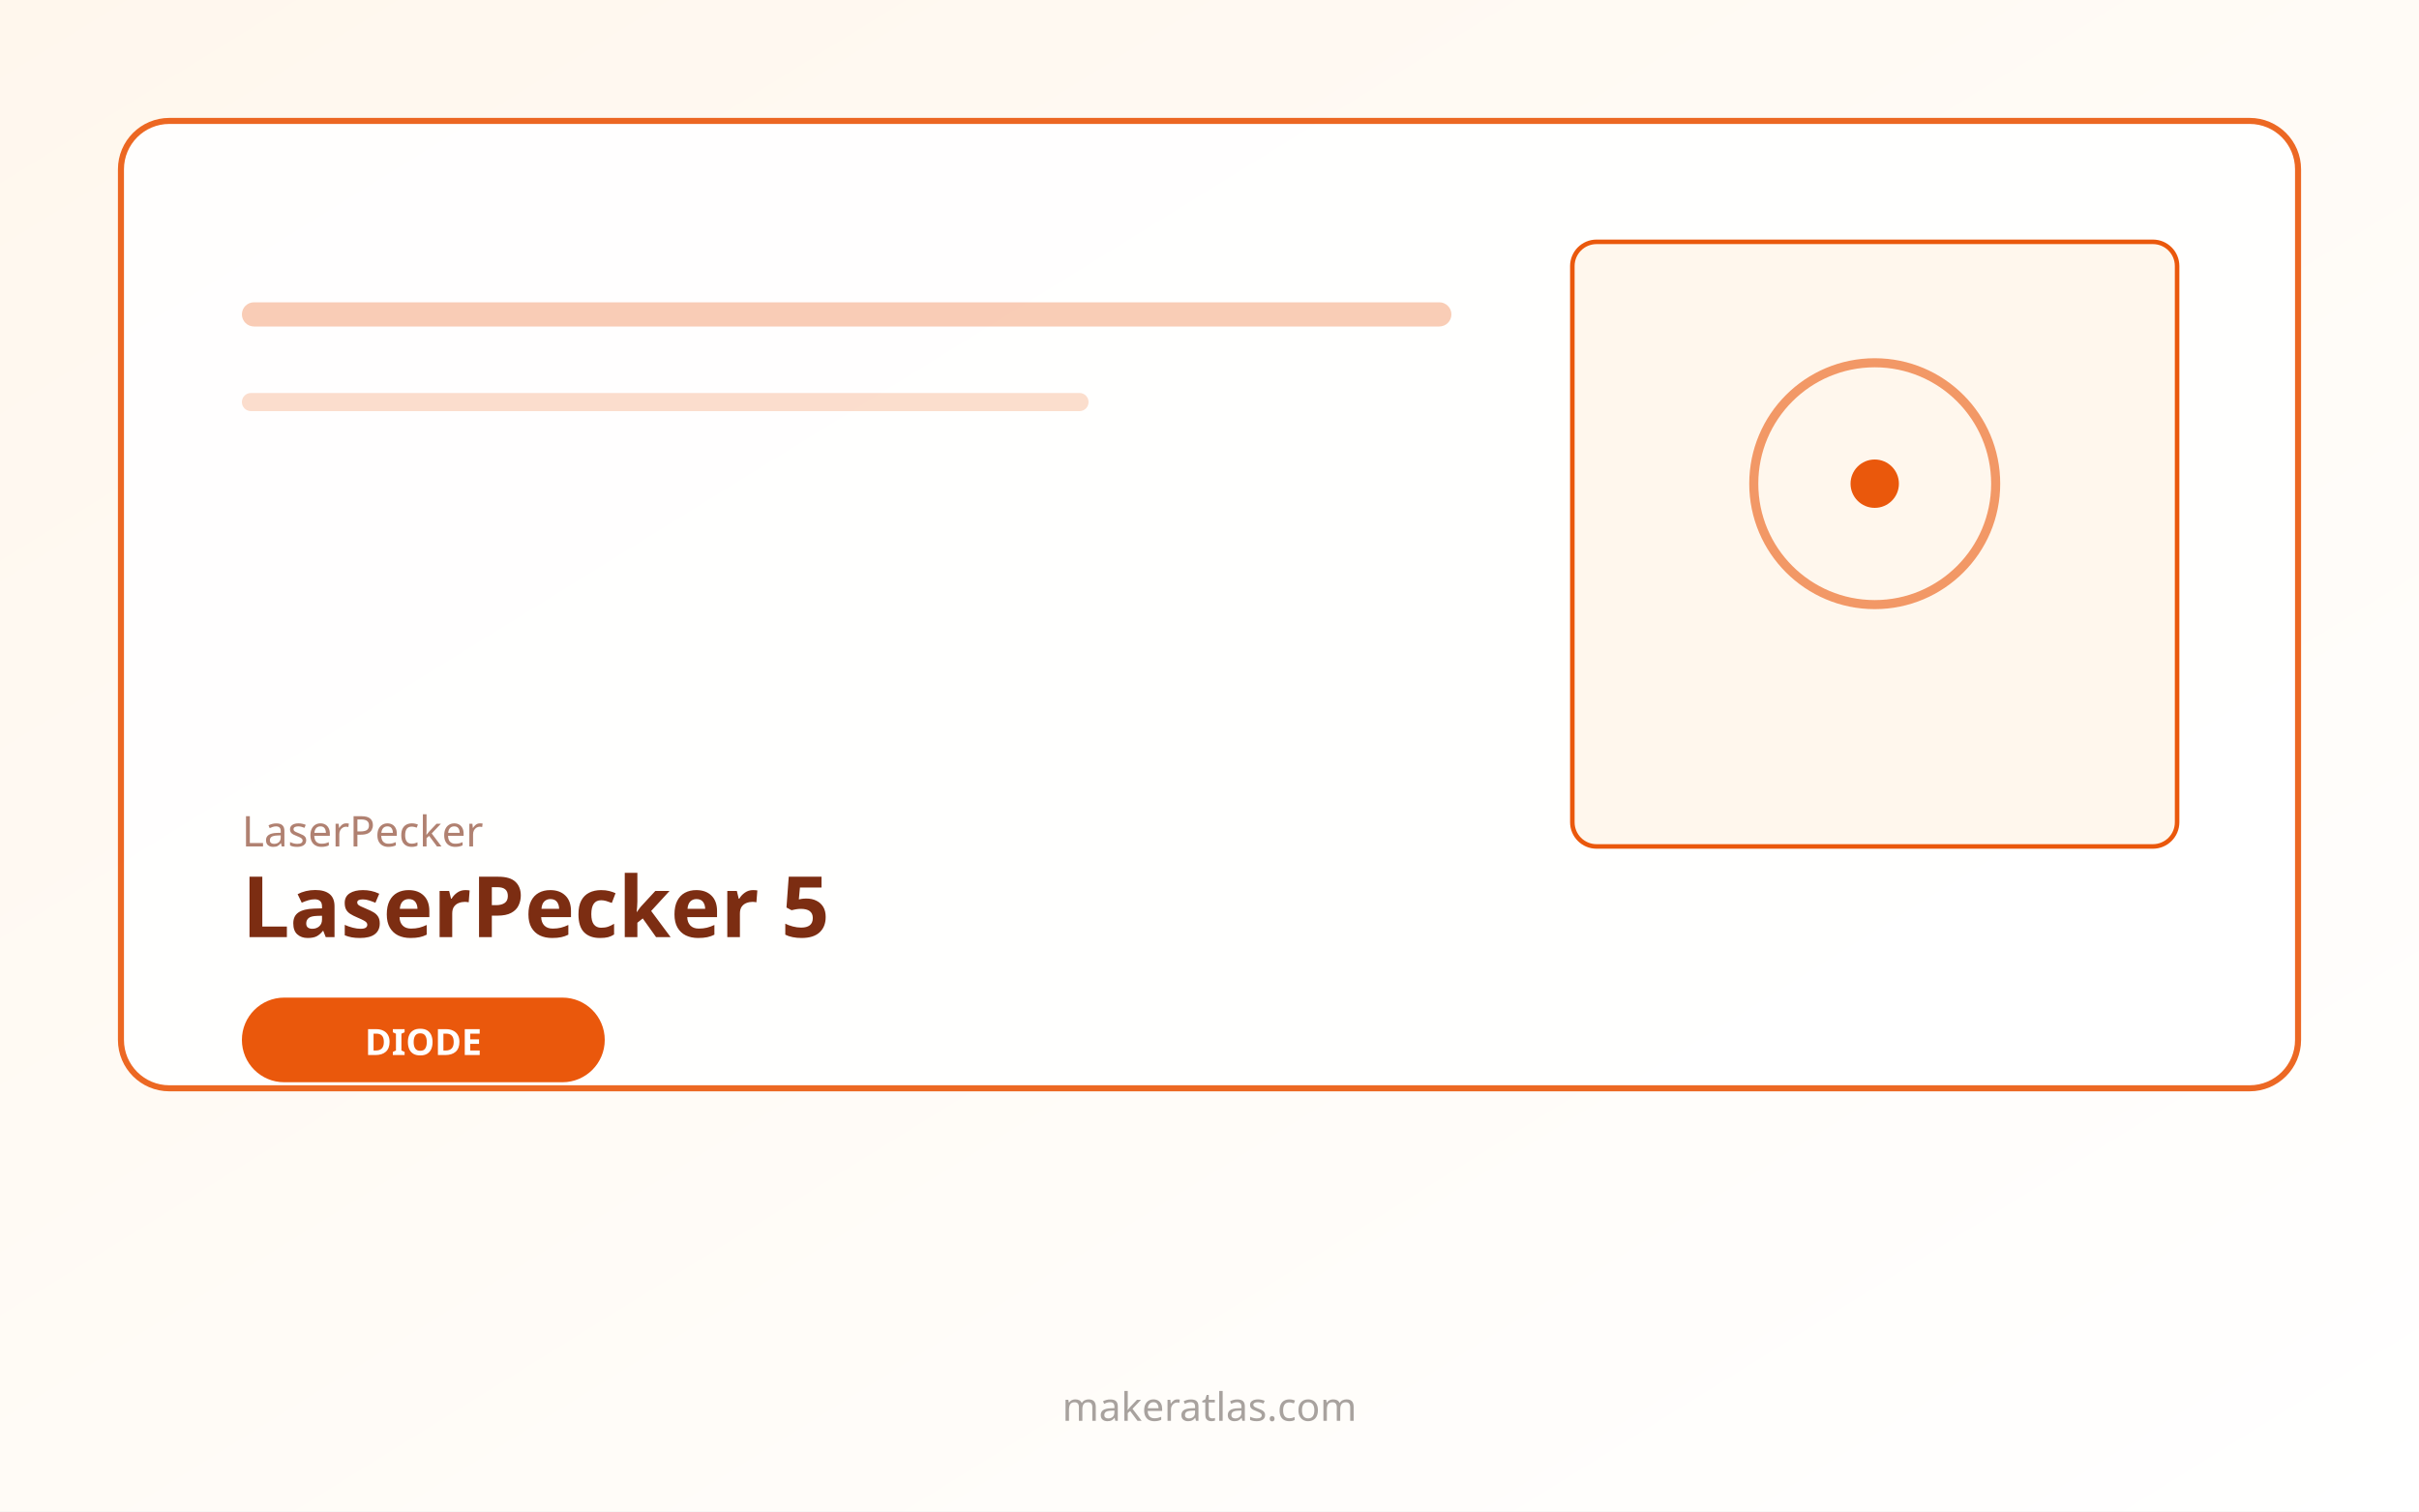
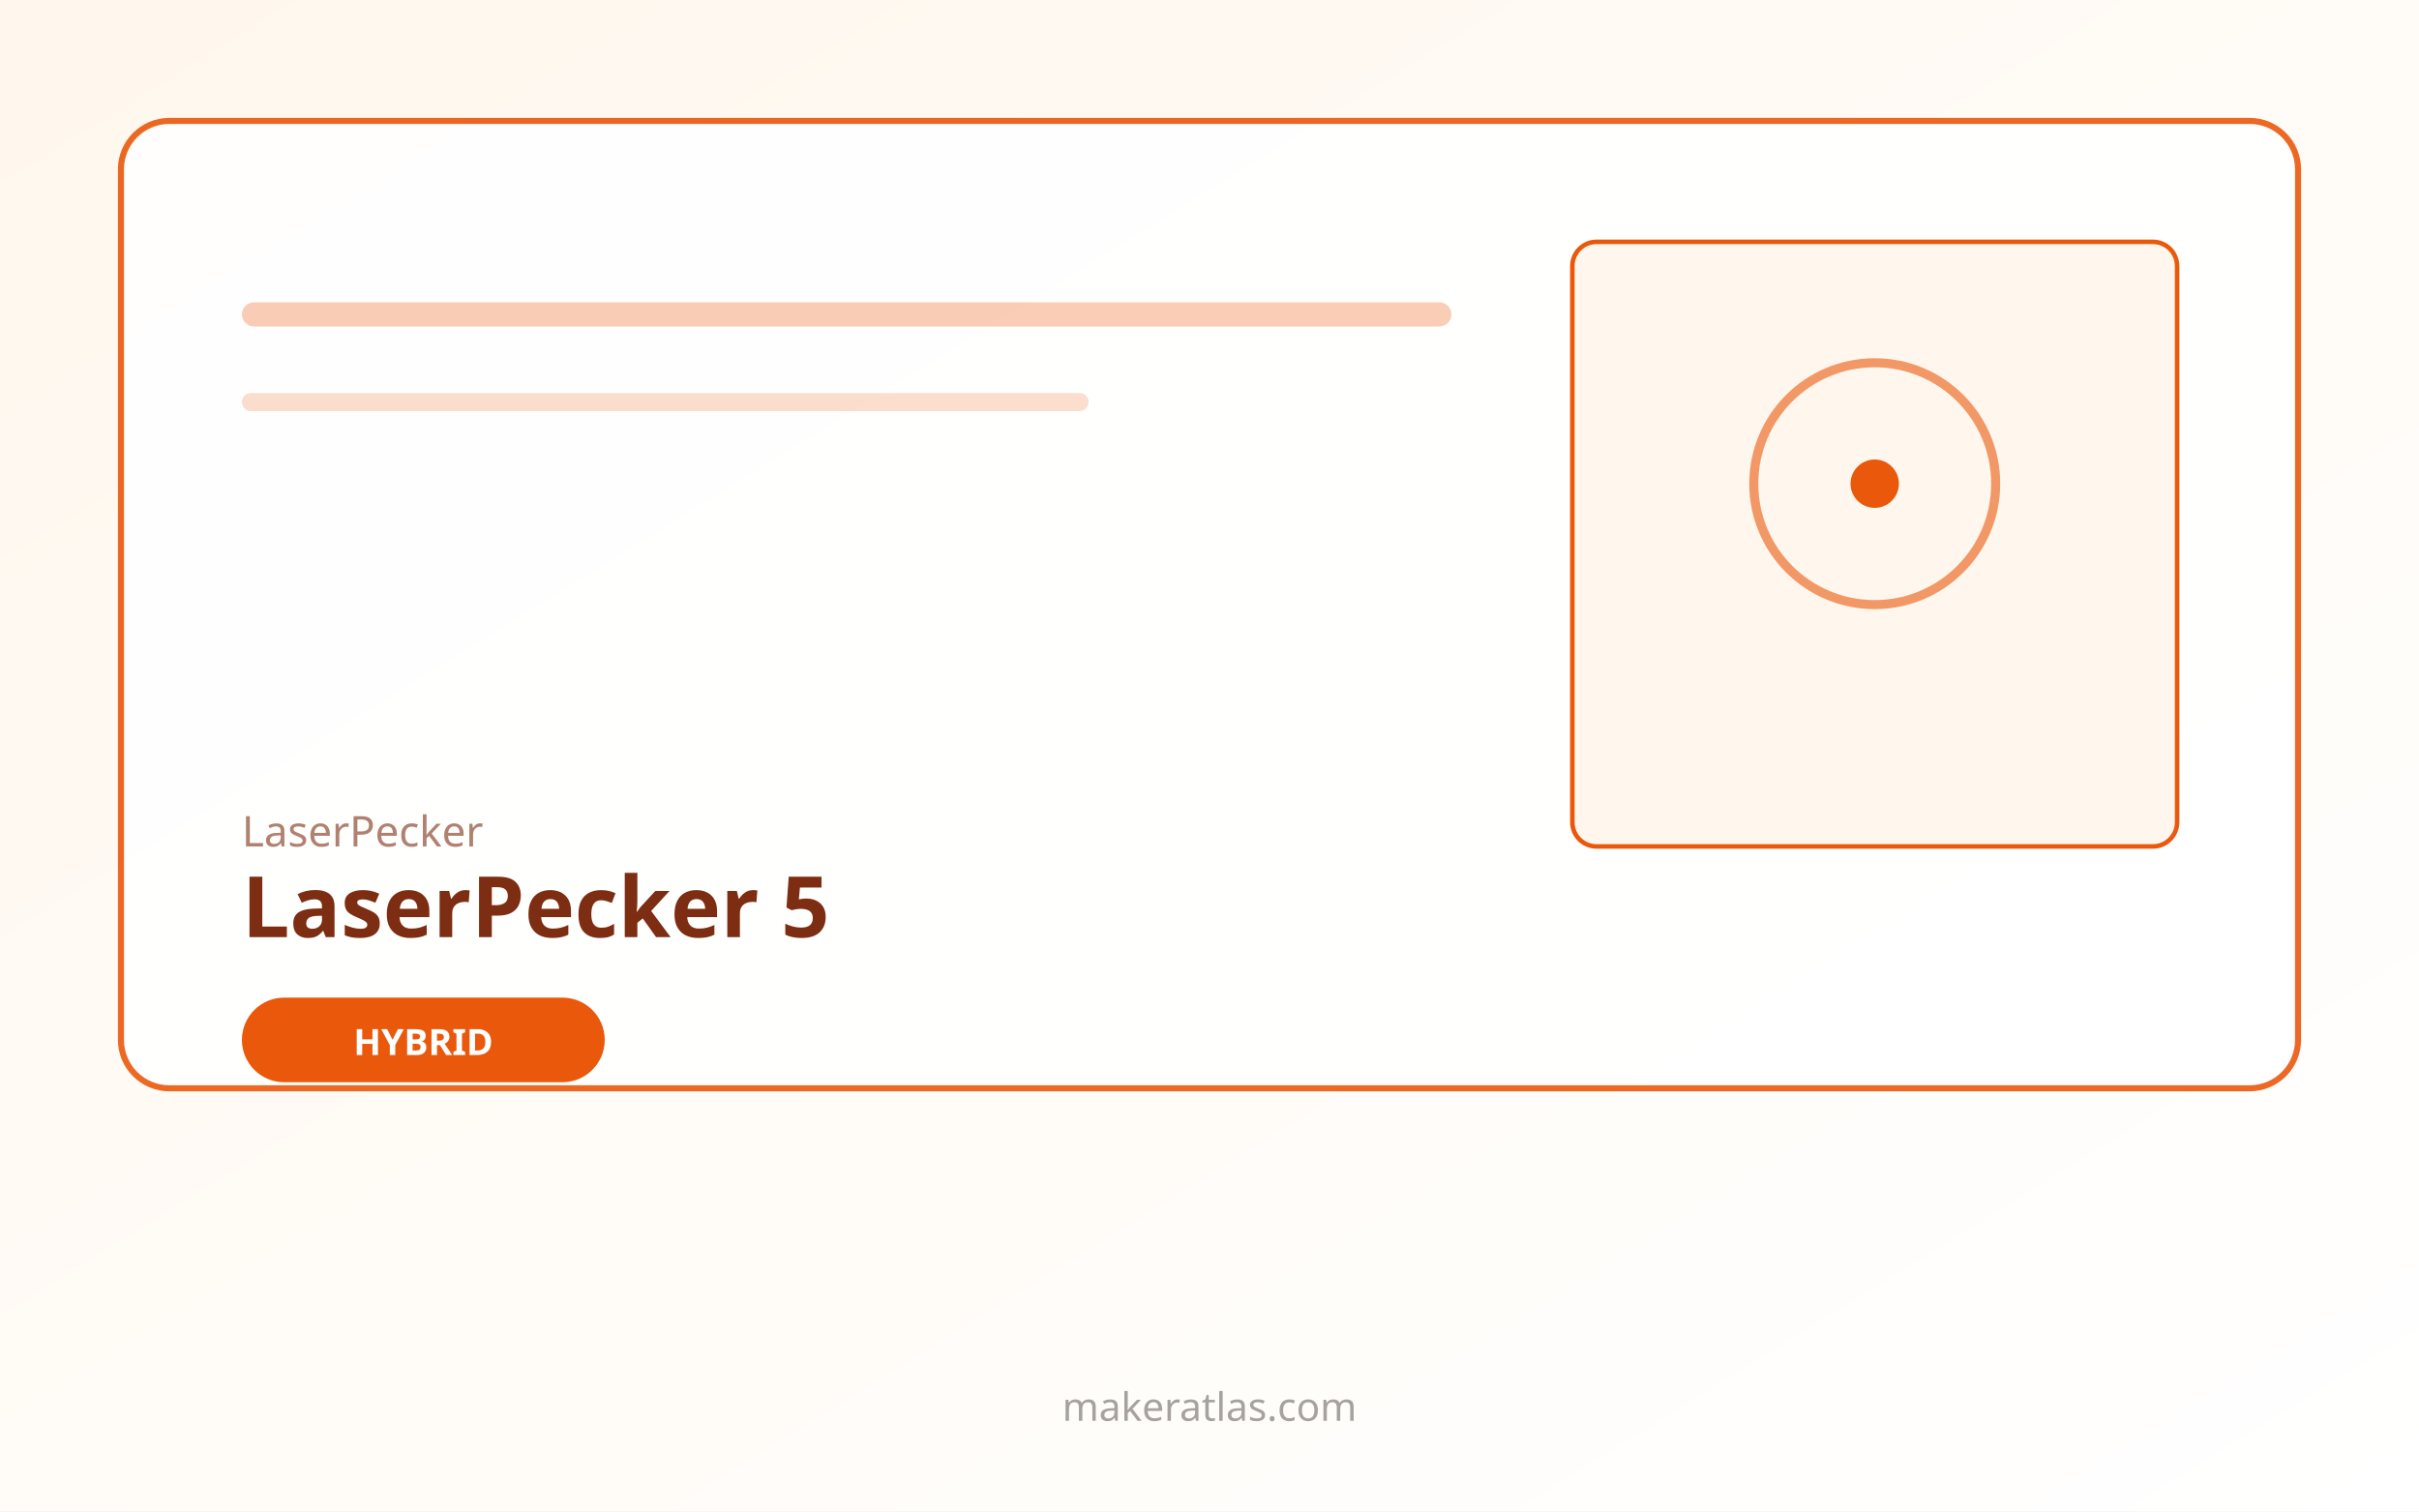
<svg xmlns="http://www.w3.org/2000/svg" width="800" height="500" viewBox="0 0 800 500">
  <defs>
    <linearGradient id="bg" x1="0%" y1="0%" x2="100%" y2="100%">
      <stop offset="0%" style="stop-color:#FFF7ED" />
      <stop offset="100%" style="stop-color:#FFFFFF" />
    </linearGradient>
  </defs>
  <rect width="800" height="500" fill="url(#bg)" />
  <rect x="40" y="40" width="720" height="320" rx="16" fill="#FFFFFF" stroke="#EA580C" stroke-width="2" opacity="0.9" />
  <rect x="80" y="100" width="400" height="8" rx="4" fill="#EA580C" opacity="0.3" />
  <rect x="80" y="130" width="280" height="6" rx="3" fill="#EA580C" opacity="0.2" />
  <rect x="520" y="80" width="200" height="200" rx="8" fill="#FFF7ED" stroke="#EA580C" stroke-width="1.5" />
  <circle cx="620" cy="160" r="40" fill="none" stroke="#EA580C" stroke-width="3" opacity="0.6" />
  <circle cx="620" cy="160" r="8" fill="#EA580C" />
  <text x="80" y="280" font-family="system-ui,sans-serif" font-size="14" fill="#7C2D12" opacity="0.6">LaserPecker</text>
  <text x="80" y="310" font-family="system-ui,sans-serif" font-size="28" font-weight="700" fill="#7C2D12">LaserPecker 5</text>
  <rect x="80" y="330" width="120" height="28" rx="14" fill="#EA580C" />
-   <text x="140" y="349" text-anchor="middle" font-family="system-ui,sans-serif" font-size="12" font-weight="600" fill="#FFFFFF">DIODE</text>
+   <text x="140" y="349" text-anchor="middle" font-family="system-ui,sans-serif" font-size="12" font-weight="600" fill="#FFFFFF">HYBRID</text>
  <text x="400" y="470" text-anchor="middle" font-family="system-ui,sans-serif" font-size="13" fill="#A8A29E">makeratlas.com</text>
</svg>
